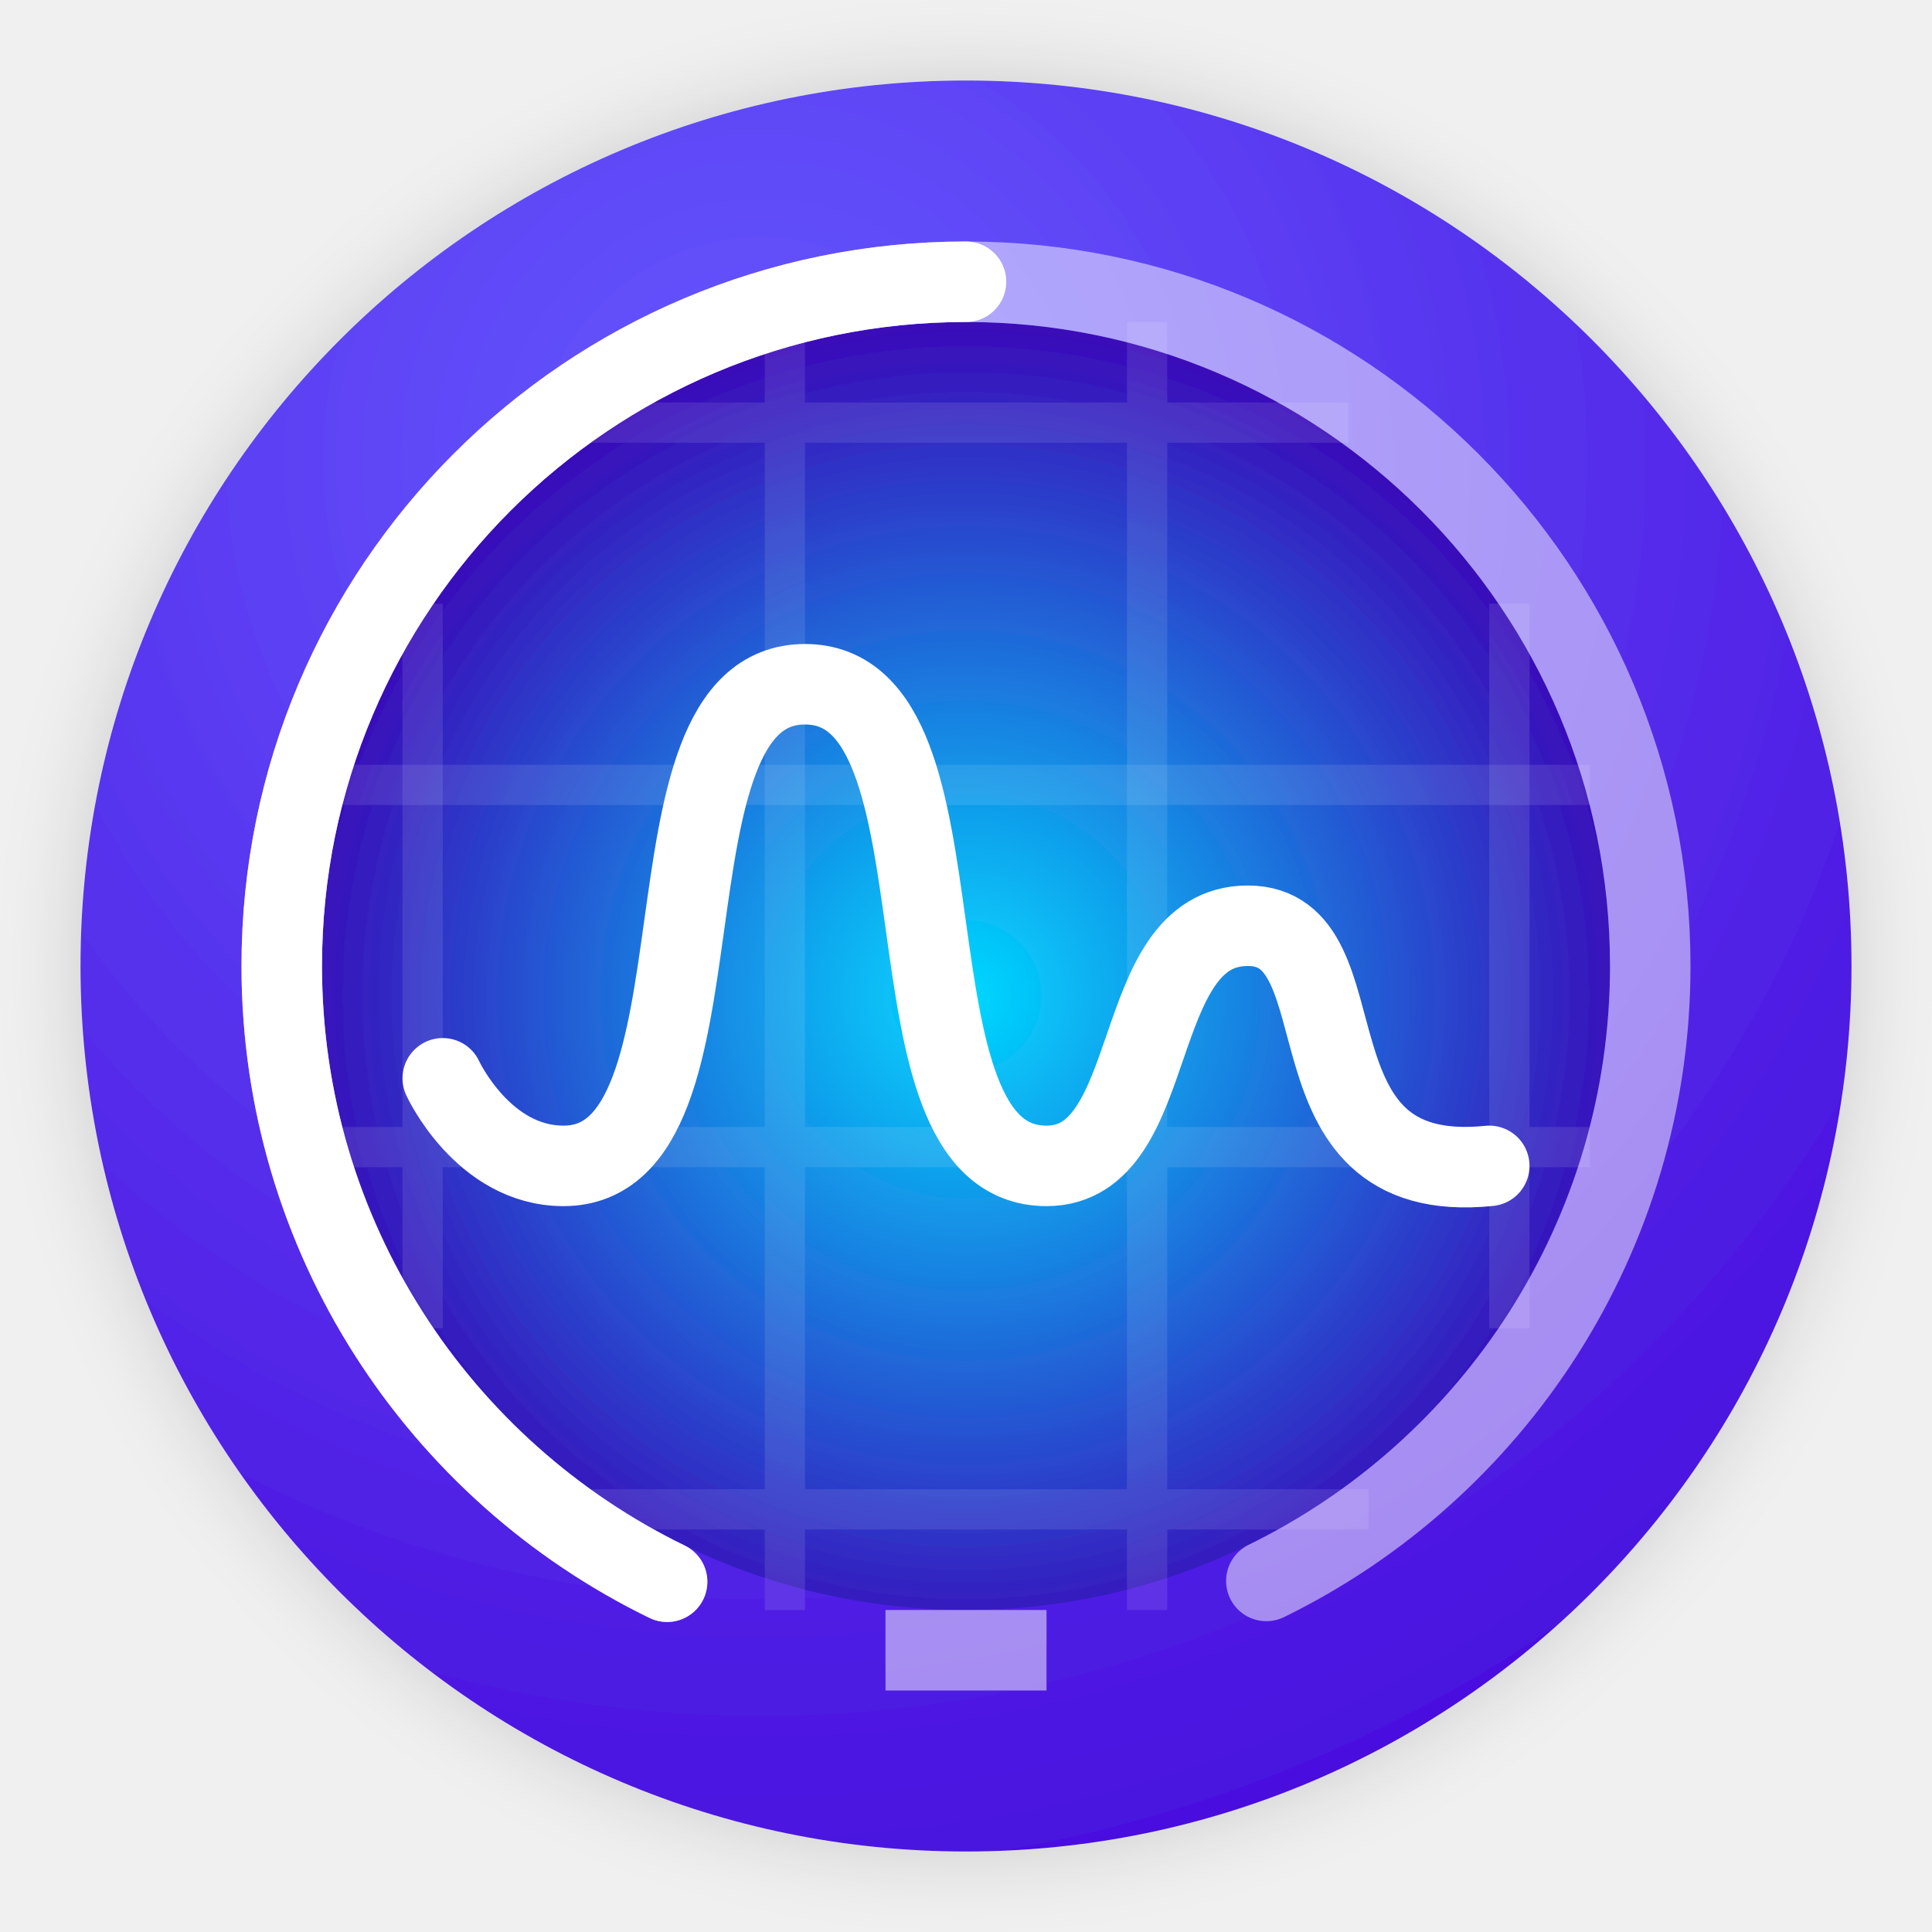
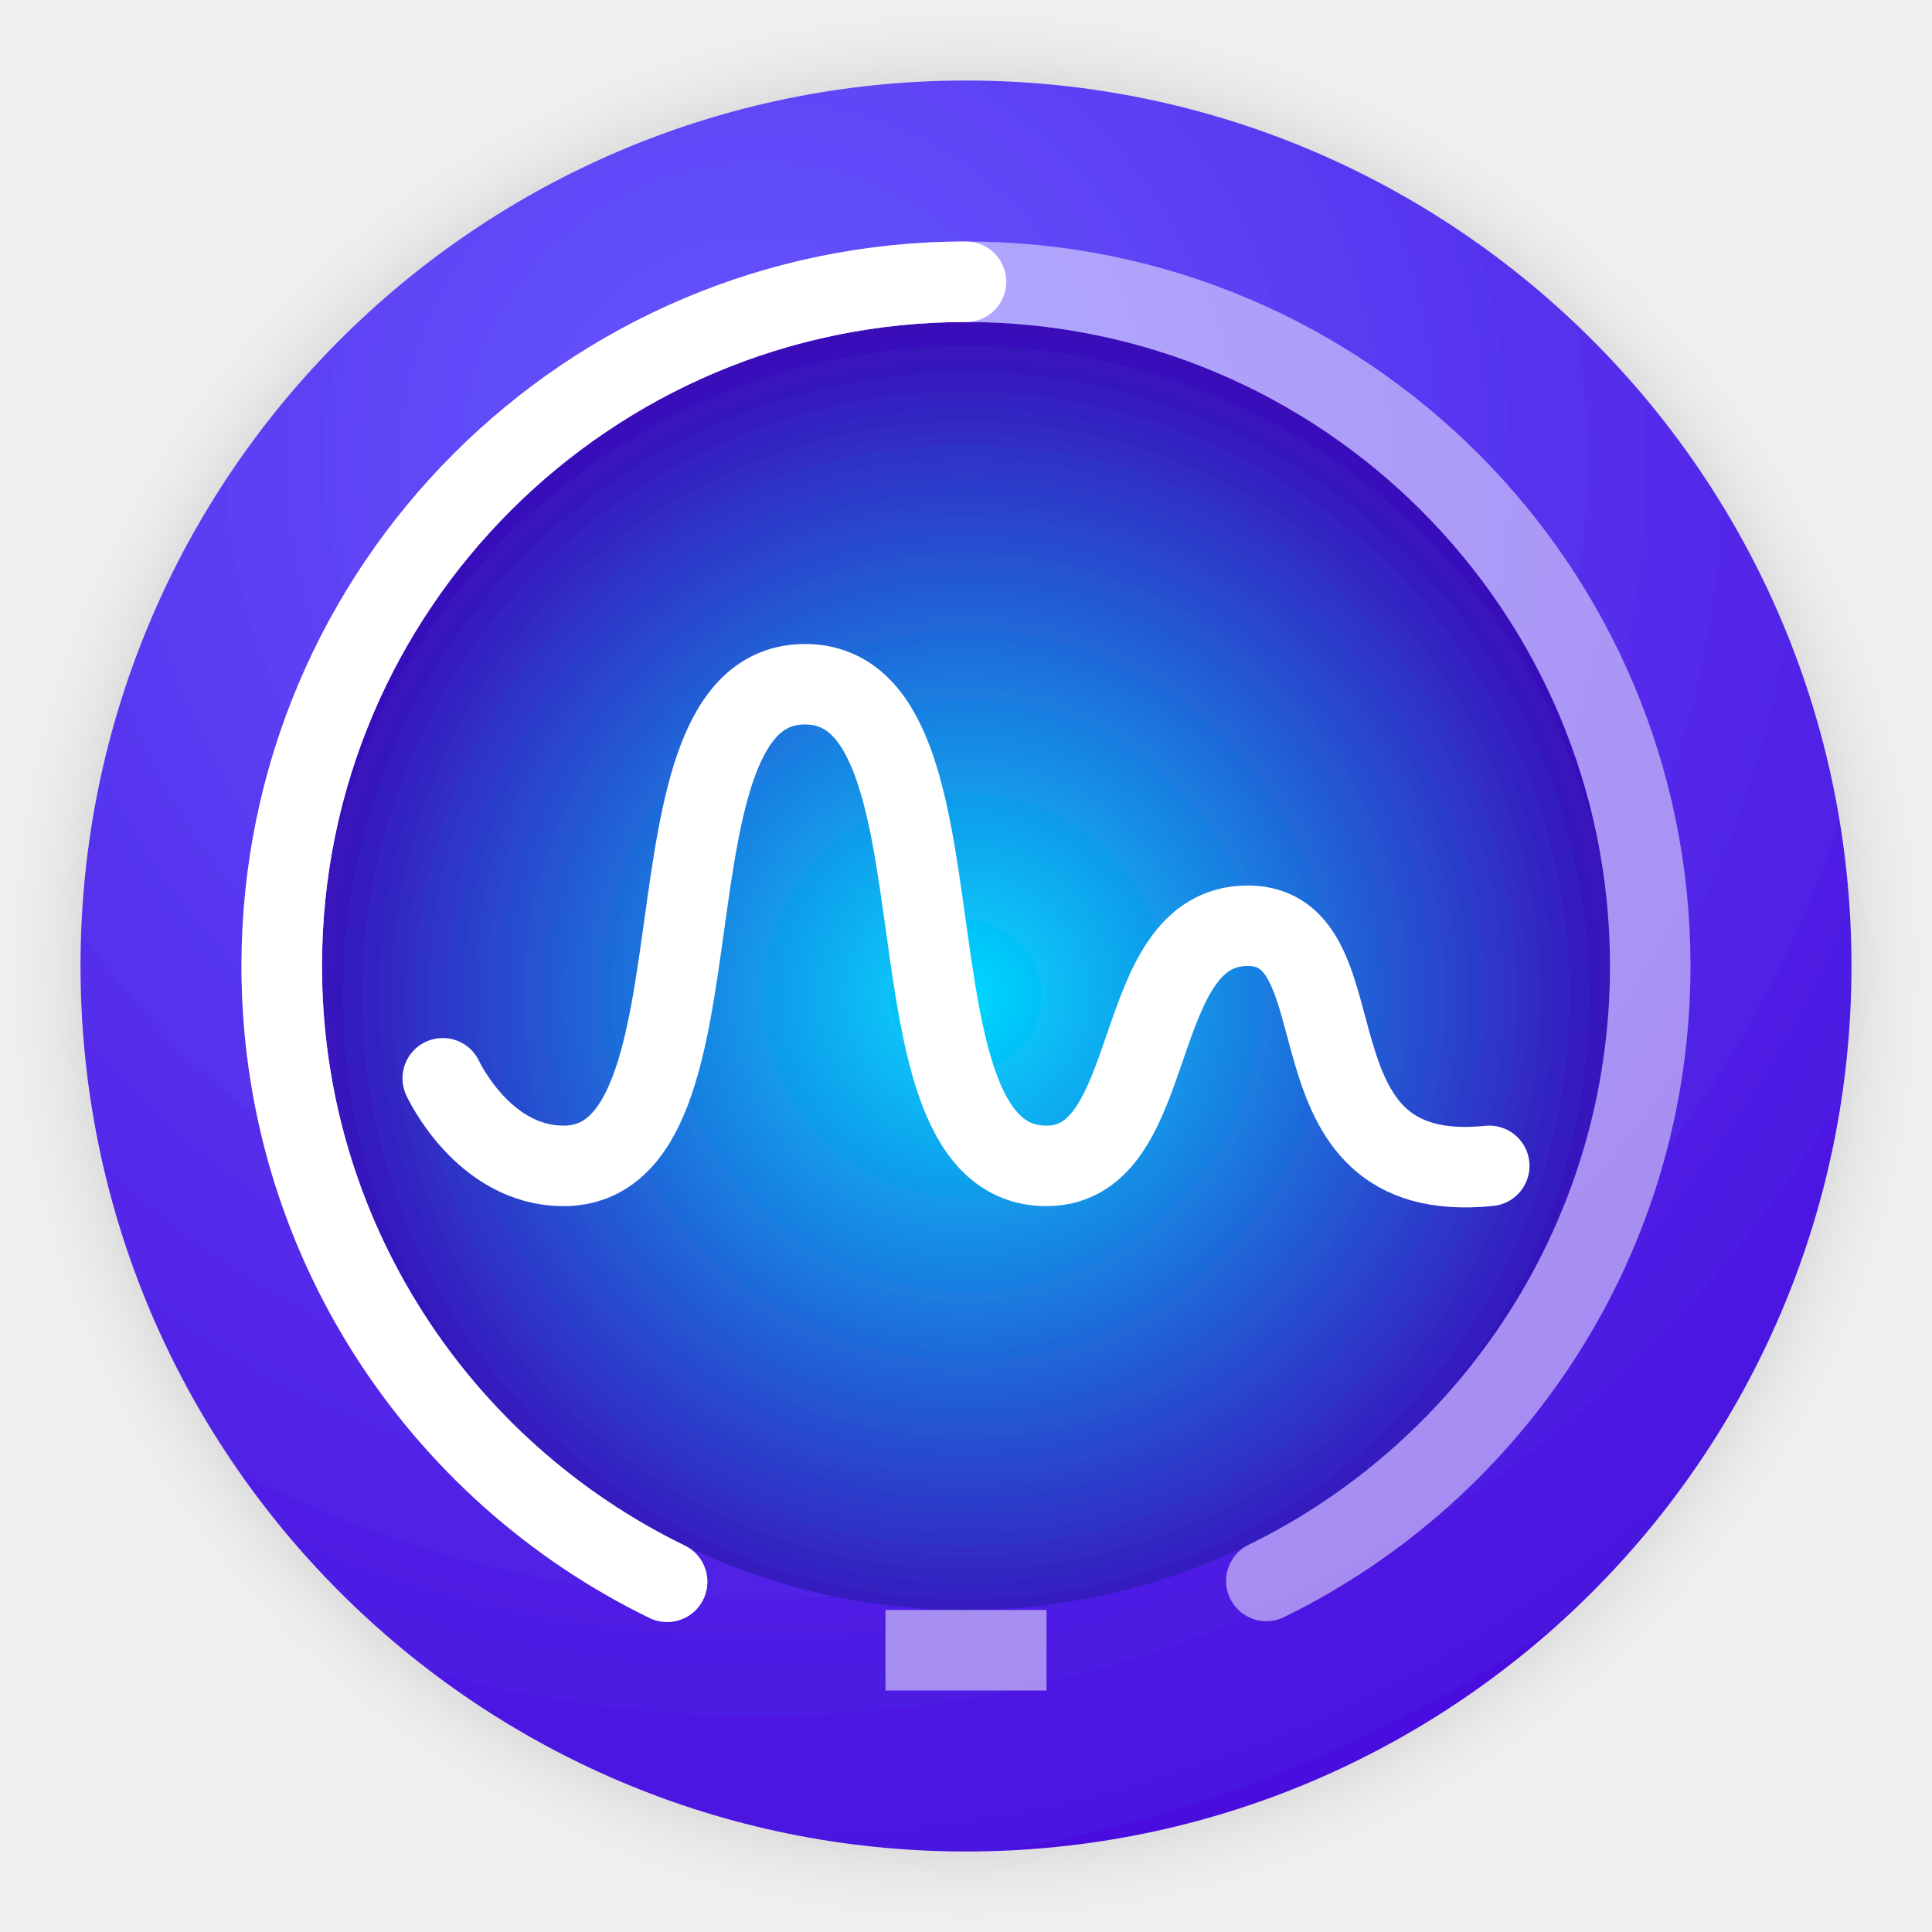
<svg xmlns="http://www.w3.org/2000/svg" width="24" height="24" viewBox="0 0 24 24">
  <defs>
    <filter id="deepin-system-monitor-a" width="122.7%" height="122.7%" x="-11.4%" y="-11.4%" filterUnits="objectBoundingBox">
      <feOffset in="SourceAlpha" result="shadowOffsetOuter1" />
      <feGaussianBlur in="shadowOffsetOuter1" result="shadowBlurOuter1" stdDeviation=".5" />
      <feComposite in="shadowBlurOuter1" in2="SourceAlpha" operator="out" result="shadowBlurOuter1" />
      <feColorMatrix in="shadowBlurOuter1" result="shadowMatrixOuter1" values="0 0 0 0 0   0 0 0 0 0   0 0 0 0 0  0 0 0 0.15 0" />
      <feMerge>
        <feMergeNode in="shadowMatrixOuter1" />
        <feMergeNode in="SourceGraphic" />
      </feMerge>
    </filter>
    <radialGradient id="deepin-system-monitor-b" cx="38.256%" cy="21.126%" r="100.21%" fx="38.256%" fy="21.126%">
      <stop offset="0%" stop-color="#665AFF" />
      <stop offset="100%" stop-color="#4300D7" />
    </radialGradient>
    <radialGradient id="deepin-system-monitor-c" cx="50%" cy="52.28%" r="54.424%" fx="50%" fy="52.28%">
      <stop offset="0%" stop-color="#00D8FF" />
      <stop offset="100%" stop-color="#3D00B5" />
    </radialGradient>
  </defs>
  <g fill="none" fill-rule="evenodd" filter="url(#deepin-system-monitor-a)" transform="translate(1 1)">
    <circle cx="11" cy="11" r="11" fill="url(#deepin-system-monitor-b)" />
    <circle cx="11" cy="11" r="8" fill="url(#deepin-system-monitor-c)" />
-     <path stroke="#FFF" stroke-width=".5" d="M3,8.75 L18.75,8.75" opacity=".1" />
    <rect width="2" height="1" x="10" y="19" fill="#FFF" opacity=".5" />
-     <path stroke="#FFF" stroke-width=".5" d="M6 4.25L15.75 4.25M3 13.25L18.75 13.25M13.25 19L13.25 3M17.75 15.5L17.75 6.5M8.75 19L8.75 2.5M4.25 15.5L4.25 6.5M6 17.75L16 17.75" opacity=".1" />
+     <path d="M6 4.25L15.75 4.25M3 13.25L18.75 13.25M13.25 19L13.25 3M17.75 15.5L17.75 6.5M8.75 19L8.75 2.5M4.25 15.5L4.25 6.5M6 17.75L16 17.75" opacity=".1" />
    <path stroke="#FFF" stroke-linecap="round" d="M14.731,18.639 C17.555,17.258 19.5,14.356 19.5,11 C19.5,6.306 15.694,2.5 11,2.5 C6.306,2.5 2.5,6.306 2.5,11 C2.5,14.363 4.453,17.27 7.287,18.649" opacity=".5" />
    <path stroke="#FFF" stroke-linecap="round" d="M11,2.5 C6.306,2.5 2.5,6.306 2.5,11 C2.5,14.363 4.453,17.27 7.287,18.649" />
    <path stroke="#FFF" stroke-linecap="round" stroke-linejoin="round" d="M4.5,12.395 C4.5,12.395 5,13.483 6,13.483 C8.167,13.483 6.833,7.5 9,7.5 C11.167,7.5 9.833,13.483 12,13.483 C13.444,13.483 13,10.5 14.5,10.5 C16,10.5 14.852,13.754 17.5,13.483" />
  </g>
</svg>
